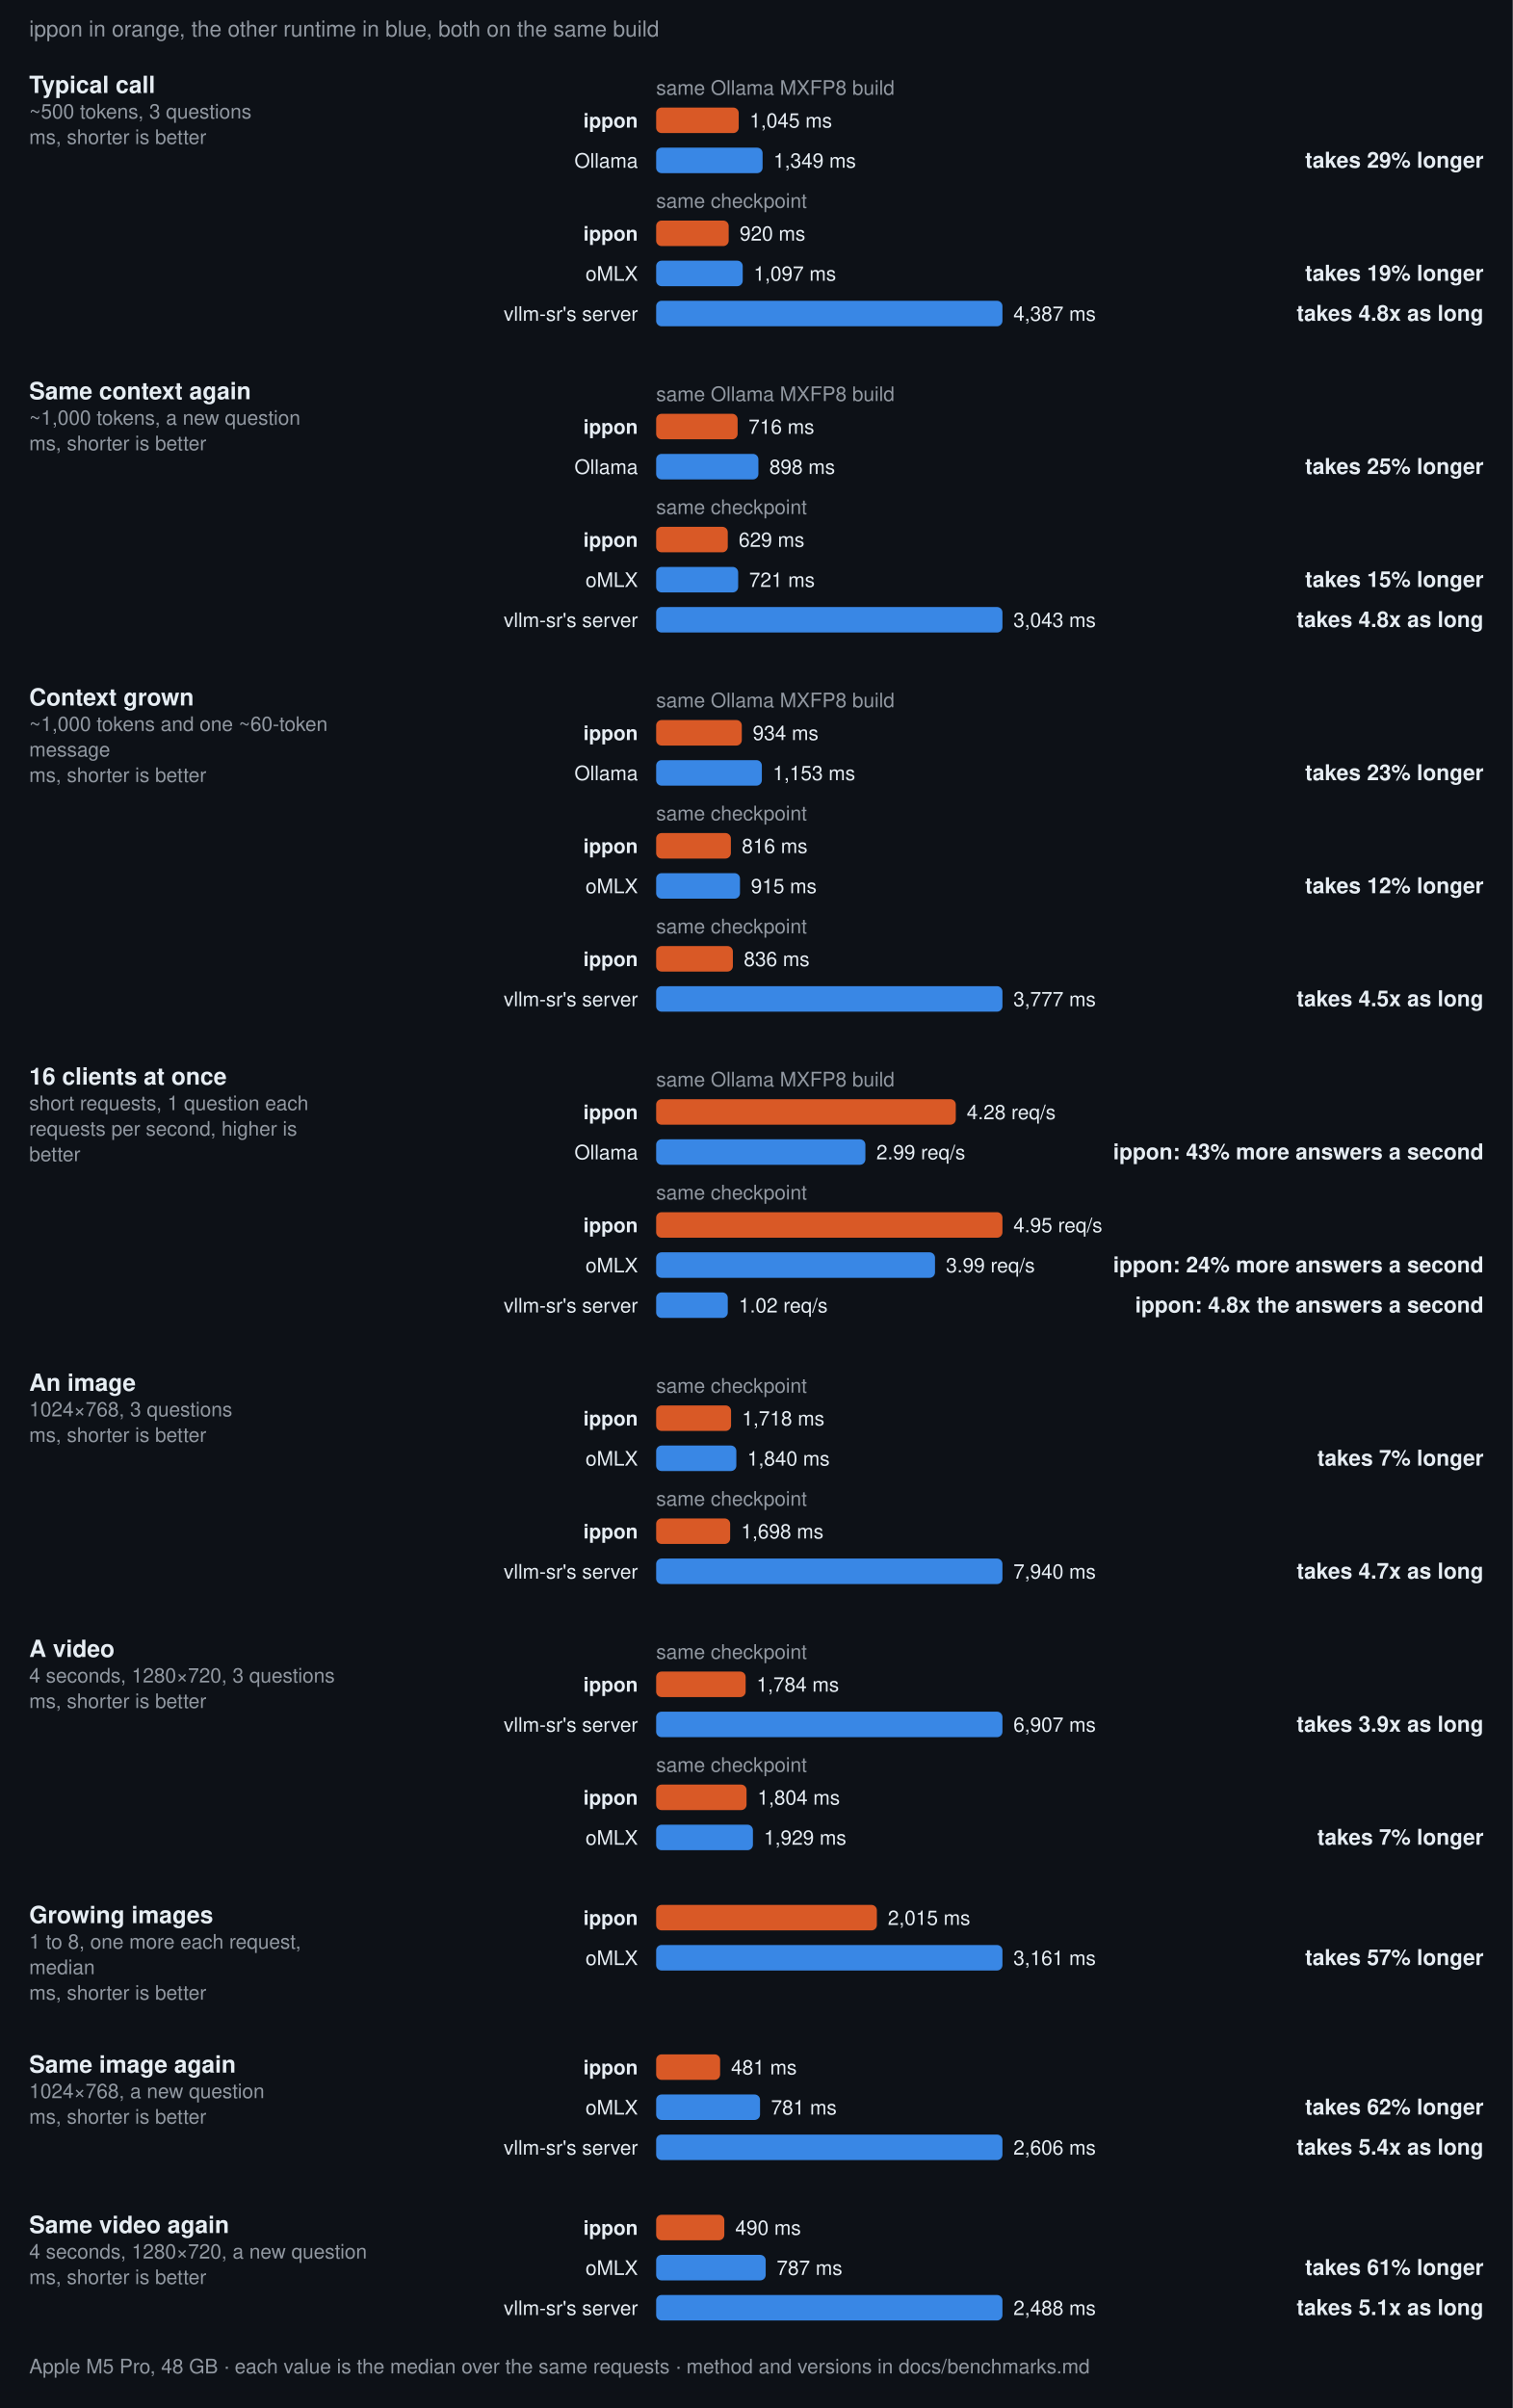
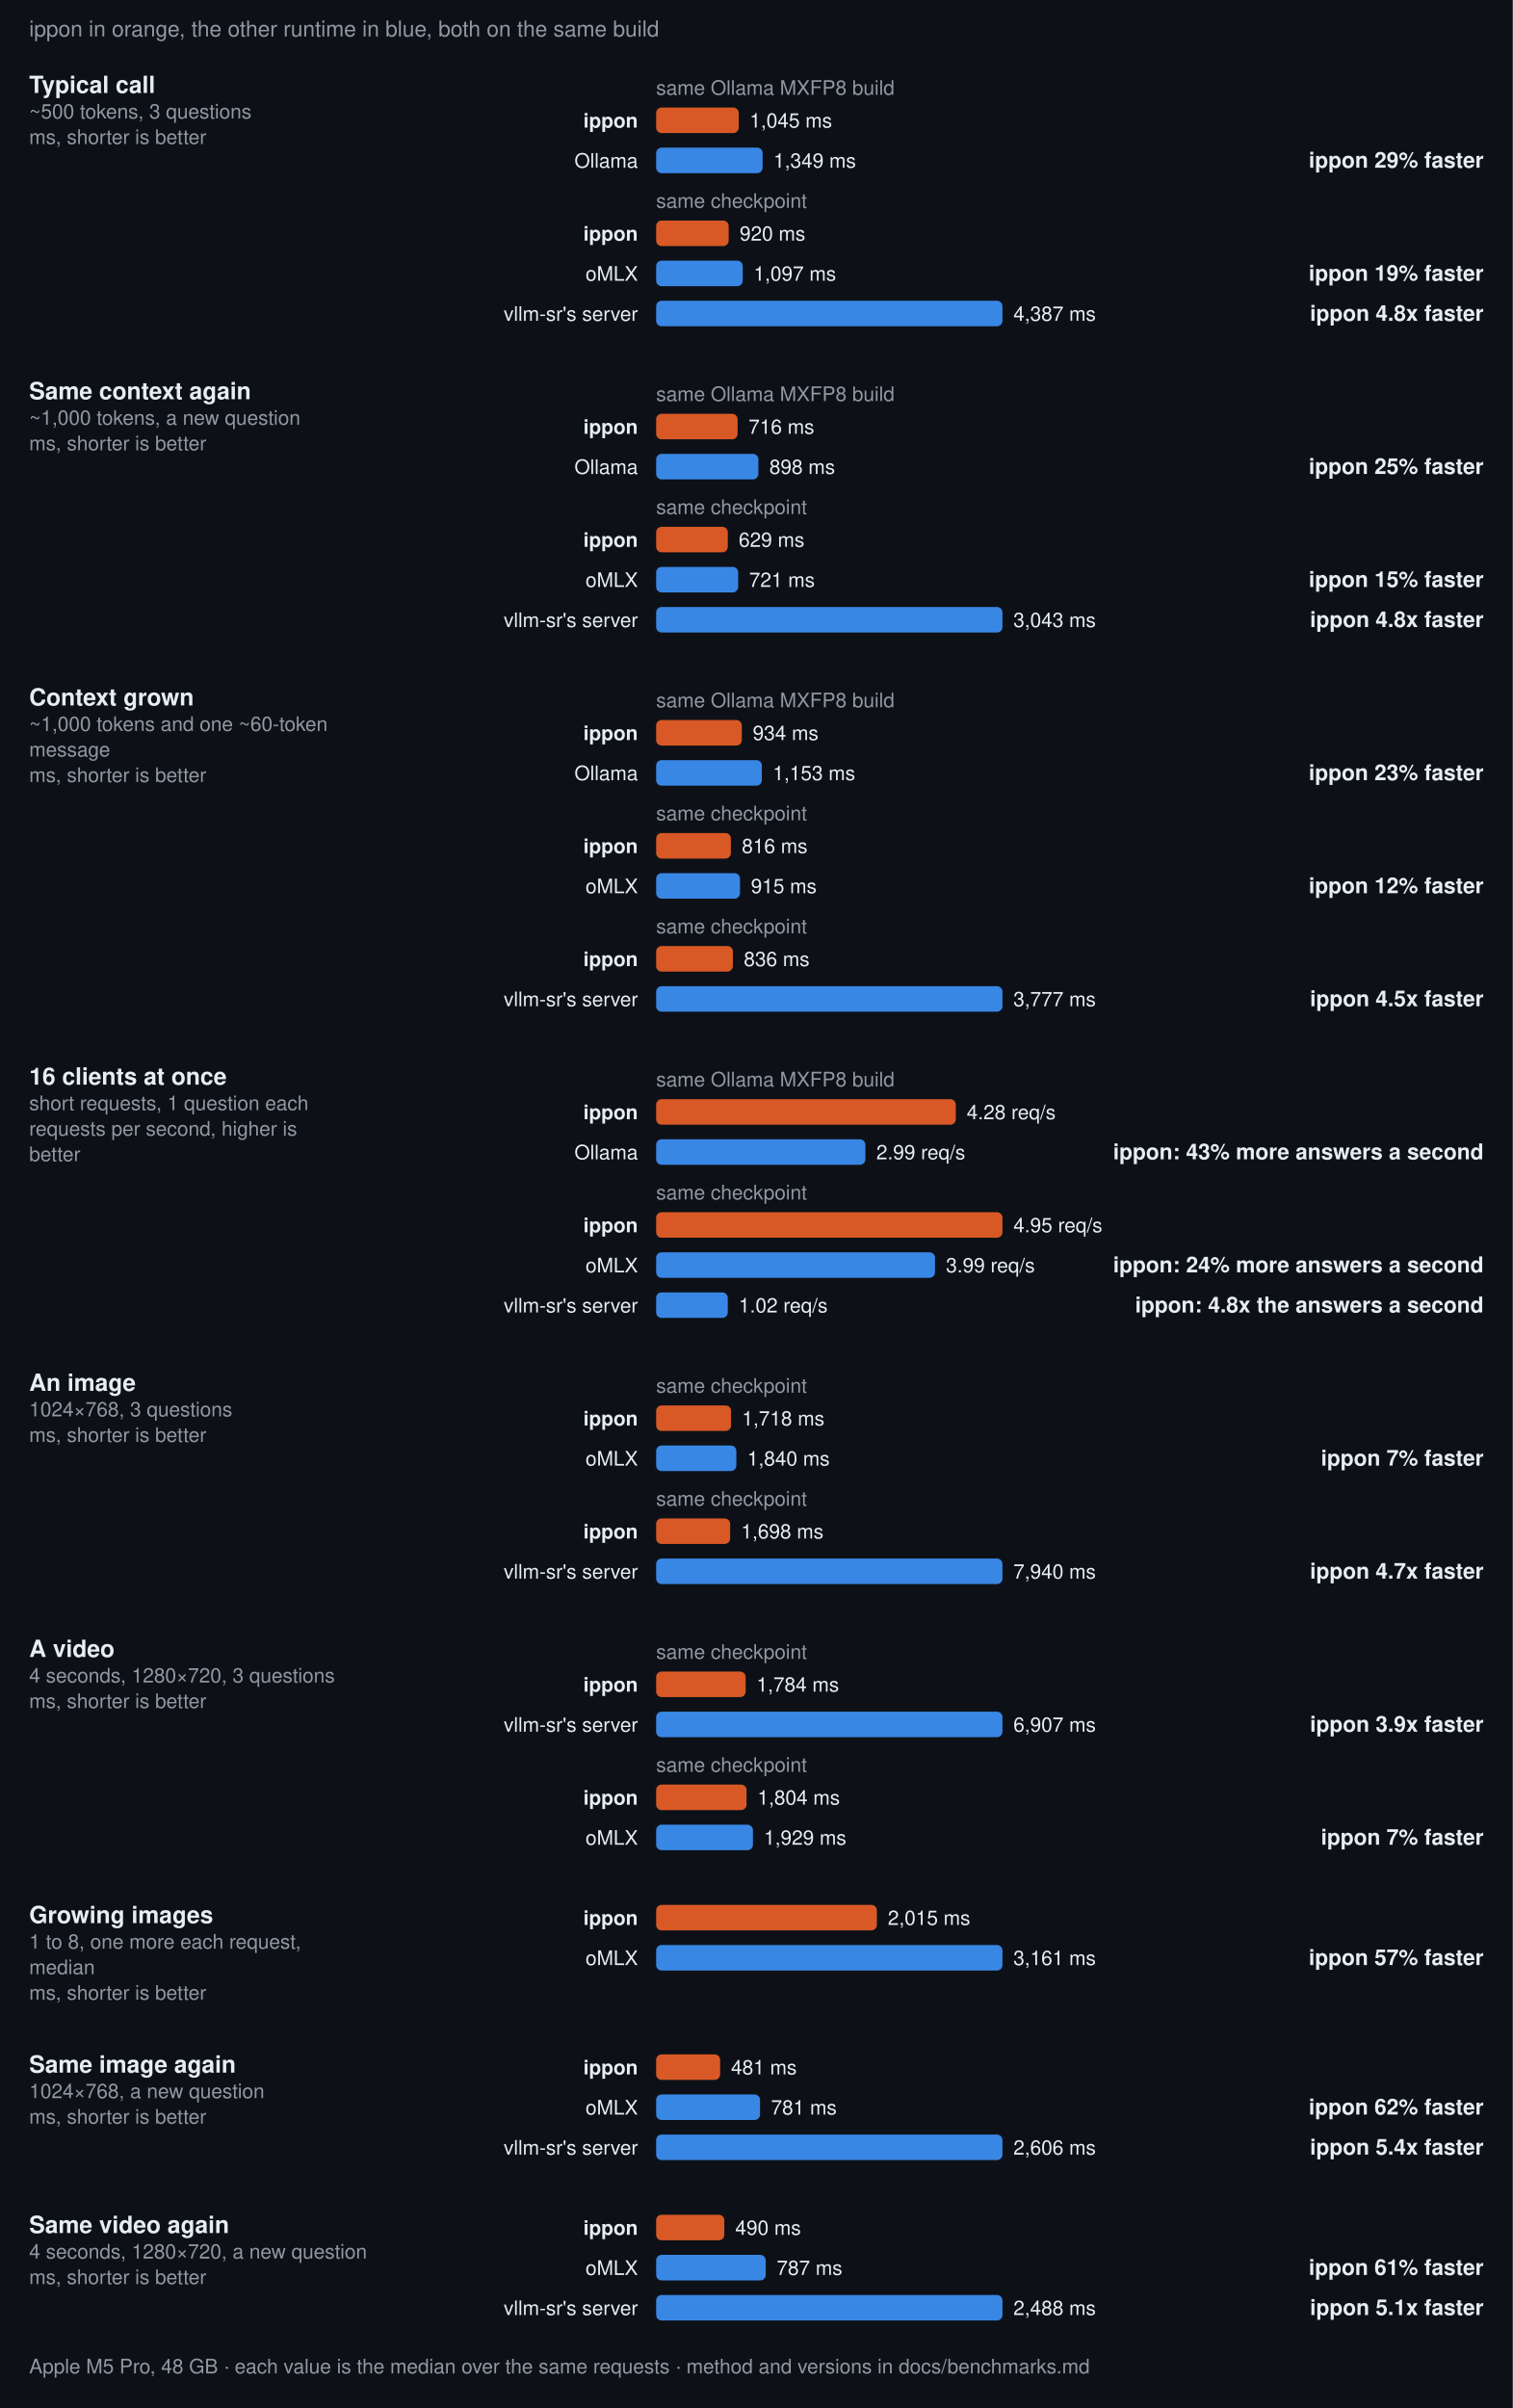
<svg xmlns="http://www.w3.org/2000/svg" width="830" height="1321" viewBox="0 0 830 1321" font-family="-apple-system, BlinkMacSystemFont, 'Segoe UI', Helvetica, Arial, sans-serif" role="img" aria-label="d3-flash">
  <rect width="830" height="1321" fill="#0d1117" />
  <text x="16.0" y="20.0" font-size="12" font-weight="400" text-anchor="start" fill="#9198a1">ippon in orange, the other runtime in blue, both on the same build</text>
  <text x="16.0" y="51.0" font-size="13" font-weight="600" text-anchor="start" fill="#e6edf3">Typical call</text>
  <text x="16.0" y="65.0" font-size="11" font-weight="400" text-anchor="start" fill="#9198a1">~500 tokens, 3 questions</text>
  <text x="16.0" y="79.0" font-size="11" font-weight="400" text-anchor="start" fill="#9198a1">ms, shorter is better</text>
  <text x="360.0" y="52.0" font-size="11" font-weight="400" text-anchor="start" fill="#9198a1">same Ollama MXFP8 build</text>
  <text x="350.0" y="70.0" font-size="11" font-weight="600" text-anchor="end" fill="#e6edf3">ippon</text>
  <rect x="360" y="59.0" width="45.3" height="14" rx="3" fill="#d95926" />
  <text x="411.3" y="70.0" font-size="11" font-weight="400" text-anchor="start" fill="#e6edf3">1,045 ms</text>
  <text x="350.0" y="92.0" font-size="11" font-weight="400" text-anchor="end" fill="#e6edf3">Ollama</text>
  <rect x="360" y="81.0" width="58.4" height="14" rx="3" fill="#3987e5" />
  <text x="424.4" y="92.0" font-size="11" font-weight="400" text-anchor="start" fill="#e6edf3">1,349 ms</text>
-   <text x="814.0" y="92.0" font-size="12" font-weight="600" text-anchor="end" fill="#e6edf3">takes 29% longer</text>
+   <text x="814.0" y="92.0" font-size="12" font-weight="600" text-anchor="end" fill="#e6edf3">ippon 29% faster</text>
  <text x="360.0" y="114.0" font-size="11" font-weight="400" text-anchor="start" fill="#9198a1">same checkpoint</text>
  <text x="350.0" y="132.0" font-size="11" font-weight="600" text-anchor="end" fill="#e6edf3">ippon</text>
  <rect x="360" y="121.0" width="39.8" height="14" rx="3" fill="#d95926" />
  <text x="405.8" y="132.0" font-size="11" font-weight="400" text-anchor="start" fill="#e6edf3">920 ms</text>
  <text x="350.0" y="154.0" font-size="11" font-weight="400" text-anchor="end" fill="#e6edf3">oMLX</text>
  <rect x="360" y="143.0" width="47.5" height="14" rx="3" fill="#3987e5" />
  <text x="413.5" y="154.0" font-size="11" font-weight="400" text-anchor="start" fill="#e6edf3">1,097 ms</text>
-   <text x="814.0" y="154.0" font-size="12" font-weight="600" text-anchor="end" fill="#e6edf3">takes 19% longer</text>
+   <text x="814.0" y="154.0" font-size="12" font-weight="600" text-anchor="end" fill="#e6edf3">ippon 19% faster</text>
  <text x="350.0" y="176.0" font-size="11" font-weight="400" text-anchor="end" fill="#e6edf3">vllm-sr's server</text>
  <rect x="360" y="165.0" width="190.0" height="14" rx="3" fill="#3987e5" />
  <text x="556.0" y="176.0" font-size="11" font-weight="400" text-anchor="start" fill="#e6edf3">4,387 ms</text>
-   <text x="814.0" y="176.0" font-size="12" font-weight="600" text-anchor="end" fill="#e6edf3">takes 4.8x as long</text>
+   <text x="814.0" y="176.0" font-size="12" font-weight="600" text-anchor="end" fill="#e6edf3">ippon 4.8x faster</text>
  <text x="16.0" y="219.0" font-size="13" font-weight="600" text-anchor="start" fill="#e6edf3">Same context again</text>
  <text x="16.0" y="233.0" font-size="11" font-weight="400" text-anchor="start" fill="#9198a1">~1,000 tokens, a new question</text>
  <text x="16.0" y="247.0" font-size="11" font-weight="400" text-anchor="start" fill="#9198a1">ms, shorter is better</text>
  <text x="360.0" y="220.0" font-size="11" font-weight="400" text-anchor="start" fill="#9198a1">same Ollama MXFP8 build</text>
  <text x="350.0" y="238.0" font-size="11" font-weight="600" text-anchor="end" fill="#e6edf3">ippon</text>
  <rect x="360" y="227.0" width="44.7" height="14" rx="3" fill="#d95926" />
  <text x="410.7" y="238.0" font-size="11" font-weight="400" text-anchor="start" fill="#e6edf3">716 ms</text>
  <text x="350.0" y="260.0" font-size="11" font-weight="400" text-anchor="end" fill="#e6edf3">Ollama</text>
  <rect x="360" y="249.0" width="56.1" height="14" rx="3" fill="#3987e5" />
  <text x="422.1" y="260.0" font-size="11" font-weight="400" text-anchor="start" fill="#e6edf3">898 ms</text>
-   <text x="814.0" y="260.0" font-size="12" font-weight="600" text-anchor="end" fill="#e6edf3">takes 25% longer</text>
+   <text x="814.0" y="260.0" font-size="12" font-weight="600" text-anchor="end" fill="#e6edf3">ippon 25% faster</text>
  <text x="360.0" y="282.0" font-size="11" font-weight="400" text-anchor="start" fill="#9198a1">same checkpoint</text>
  <text x="350.0" y="300.0" font-size="11" font-weight="600" text-anchor="end" fill="#e6edf3">ippon</text>
  <rect x="360" y="289.0" width="39.3" height="14" rx="3" fill="#d95926" />
  <text x="405.3" y="300.0" font-size="11" font-weight="400" text-anchor="start" fill="#e6edf3">629 ms</text>
  <text x="350.0" y="322.0" font-size="11" font-weight="400" text-anchor="end" fill="#e6edf3">oMLX</text>
  <rect x="360" y="311.0" width="45.0" height="14" rx="3" fill="#3987e5" />
  <text x="411.0" y="322.0" font-size="11" font-weight="400" text-anchor="start" fill="#e6edf3">721 ms</text>
-   <text x="814.0" y="322.0" font-size="12" font-weight="600" text-anchor="end" fill="#e6edf3">takes 15% longer</text>
+   <text x="814.0" y="322.0" font-size="12" font-weight="600" text-anchor="end" fill="#e6edf3">ippon 15% faster</text>
  <text x="350.0" y="344.0" font-size="11" font-weight="400" text-anchor="end" fill="#e6edf3">vllm-sr's server</text>
  <rect x="360" y="333.0" width="190.0" height="14" rx="3" fill="#3987e5" />
  <text x="556.0" y="344.0" font-size="11" font-weight="400" text-anchor="start" fill="#e6edf3">3,043 ms</text>
-   <text x="814.0" y="344.0" font-size="12" font-weight="600" text-anchor="end" fill="#e6edf3">takes 4.8x as long</text>
+   <text x="814.0" y="344.0" font-size="12" font-weight="600" text-anchor="end" fill="#e6edf3">ippon 4.8x faster</text>
  <text x="16.0" y="387.0" font-size="13" font-weight="600" text-anchor="start" fill="#e6edf3">Context grown</text>
  <text x="16.0" y="401.0" font-size="11" font-weight="400" text-anchor="start" fill="#9198a1">~1,000 tokens and one ~60-token</text>
  <text x="16.0" y="415.0" font-size="11" font-weight="400" text-anchor="start" fill="#9198a1">message</text>
  <text x="16.0" y="429.0" font-size="11" font-weight="400" text-anchor="start" fill="#9198a1">ms, shorter is better</text>
  <text x="360.0" y="388.0" font-size="11" font-weight="400" text-anchor="start" fill="#9198a1">same Ollama MXFP8 build</text>
  <text x="350.0" y="406.0" font-size="11" font-weight="600" text-anchor="end" fill="#e6edf3">ippon</text>
  <rect x="360" y="395.0" width="47.0" height="14" rx="3" fill="#d95926" />
  <text x="413.0" y="406.0" font-size="11" font-weight="400" text-anchor="start" fill="#e6edf3">934 ms</text>
  <text x="350.0" y="428.0" font-size="11" font-weight="400" text-anchor="end" fill="#e6edf3">Ollama</text>
  <rect x="360" y="417.0" width="58.0" height="14" rx="3" fill="#3987e5" />
  <text x="424.0" y="428.0" font-size="11" font-weight="400" text-anchor="start" fill="#e6edf3">1,153 ms</text>
-   <text x="814.0" y="428.0" font-size="12" font-weight="600" text-anchor="end" fill="#e6edf3">takes 23% longer</text>
+   <text x="814.0" y="428.0" font-size="12" font-weight="600" text-anchor="end" fill="#e6edf3">ippon 23% faster</text>
  <text x="360.0" y="450.0" font-size="11" font-weight="400" text-anchor="start" fill="#9198a1">same checkpoint</text>
  <text x="350.0" y="468.0" font-size="11" font-weight="600" text-anchor="end" fill="#e6edf3">ippon</text>
  <rect x="360" y="457.0" width="41.0" height="14" rx="3" fill="#d95926" />
  <text x="407.0" y="468.0" font-size="11" font-weight="400" text-anchor="start" fill="#e6edf3">816 ms</text>
  <text x="350.0" y="490.0" font-size="11" font-weight="400" text-anchor="end" fill="#e6edf3">oMLX</text>
  <rect x="360" y="479.0" width="46.0" height="14" rx="3" fill="#3987e5" />
  <text x="412.0" y="490.0" font-size="11" font-weight="400" text-anchor="start" fill="#e6edf3">915 ms</text>
-   <text x="814.0" y="490.0" font-size="12" font-weight="600" text-anchor="end" fill="#e6edf3">takes 12% longer</text>
+   <text x="814.0" y="490.0" font-size="12" font-weight="600" text-anchor="end" fill="#e6edf3">ippon 12% faster</text>
  <text x="360.0" y="512.0" font-size="11" font-weight="400" text-anchor="start" fill="#9198a1">same checkpoint</text>
  <text x="350.0" y="530.0" font-size="11" font-weight="600" text-anchor="end" fill="#e6edf3">ippon</text>
  <rect x="360" y="519.0" width="42.1" height="14" rx="3" fill="#d95926" />
  <text x="408.1" y="530.0" font-size="11" font-weight="400" text-anchor="start" fill="#e6edf3">836 ms</text>
  <text x="350.0" y="552.0" font-size="11" font-weight="400" text-anchor="end" fill="#e6edf3">vllm-sr's server</text>
  <rect x="360" y="541.0" width="190.0" height="14" rx="3" fill="#3987e5" />
  <text x="556.0" y="552.0" font-size="11" font-weight="400" text-anchor="start" fill="#e6edf3">3,777 ms</text>
-   <text x="814.0" y="552.0" font-size="12" font-weight="600" text-anchor="end" fill="#e6edf3">takes 4.5x as long</text>
+   <text x="814.0" y="552.0" font-size="12" font-weight="600" text-anchor="end" fill="#e6edf3">ippon 4.5x faster</text>
  <text x="16.0" y="595.0" font-size="13" font-weight="600" text-anchor="start" fill="#e6edf3">16 clients at once</text>
  <text x="16.0" y="609.0" font-size="11" font-weight="400" text-anchor="start" fill="#9198a1">short requests, 1 question each</text>
  <text x="16.0" y="623.0" font-size="11" font-weight="400" text-anchor="start" fill="#9198a1">requests per second, higher is</text>
  <text x="16.0" y="637.0" font-size="11" font-weight="400" text-anchor="start" fill="#9198a1">better</text>
  <text x="360.0" y="596.0" font-size="11" font-weight="400" text-anchor="start" fill="#9198a1">same Ollama MXFP8 build</text>
  <text x="350.0" y="614.0" font-size="11" font-weight="600" text-anchor="end" fill="#e6edf3">ippon</text>
  <rect x="360" y="603.0" width="164.4" height="14" rx="3" fill="#d95926" />
  <text x="530.4" y="614.0" font-size="11" font-weight="400" text-anchor="start" fill="#e6edf3">4.28 req/s</text>
  <text x="350.0" y="636.0" font-size="11" font-weight="400" text-anchor="end" fill="#e6edf3">Ollama</text>
  <rect x="360" y="625.0" width="114.8" height="14" rx="3" fill="#3987e5" />
  <text x="480.8" y="636.0" font-size="11" font-weight="400" text-anchor="start" fill="#e6edf3">2.99 req/s</text>
  <text x="814.0" y="636.0" font-size="12" font-weight="600" text-anchor="end" fill="#e6edf3">ippon: 43% more answers a second</text>
  <text x="360.0" y="658.0" font-size="11" font-weight="400" text-anchor="start" fill="#9198a1">same checkpoint</text>
  <text x="350.0" y="676.0" font-size="11" font-weight="600" text-anchor="end" fill="#e6edf3">ippon</text>
  <rect x="360" y="665.0" width="190.0" height="14" rx="3" fill="#d95926" />
  <text x="556.0" y="676.0" font-size="11" font-weight="400" text-anchor="start" fill="#e6edf3">4.95 req/s</text>
  <text x="350.0" y="698.0" font-size="11" font-weight="400" text-anchor="end" fill="#e6edf3">oMLX</text>
  <rect x="360" y="687.0" width="153.0" height="14" rx="3" fill="#3987e5" />
  <text x="519.0" y="698.0" font-size="11" font-weight="400" text-anchor="start" fill="#e6edf3">3.99 req/s</text>
  <text x="814.0" y="698.0" font-size="12" font-weight="600" text-anchor="end" fill="#e6edf3">ippon: 24% more answers a second</text>
  <text x="350.0" y="720.0" font-size="11" font-weight="400" text-anchor="end" fill="#e6edf3">vllm-sr's server</text>
  <rect x="360" y="709.0" width="39.3" height="14" rx="3" fill="#3987e5" />
  <text x="405.3" y="720.0" font-size="11" font-weight="400" text-anchor="start" fill="#e6edf3">1.02 req/s</text>
  <text x="814.0" y="720.0" font-size="12" font-weight="600" text-anchor="end" fill="#e6edf3">ippon: 4.8x the answers a second</text>
  <text x="16.0" y="763.0" font-size="13" font-weight="600" text-anchor="start" fill="#e6edf3">An image</text>
  <text x="16.0" y="777.0" font-size="11" font-weight="400" text-anchor="start" fill="#9198a1">1024×768, 3 questions</text>
  <text x="16.0" y="791.0" font-size="11" font-weight="400" text-anchor="start" fill="#9198a1">ms, shorter is better</text>
  <text x="360.0" y="764.0" font-size="11" font-weight="400" text-anchor="start" fill="#9198a1">same checkpoint</text>
  <text x="350.0" y="782.0" font-size="11" font-weight="600" text-anchor="end" fill="#e6edf3">ippon</text>
  <rect x="360" y="771.0" width="41.1" height="14" rx="3" fill="#d95926" />
  <text x="407.1" y="782.0" font-size="11" font-weight="400" text-anchor="start" fill="#e6edf3">1,718 ms</text>
  <text x="350.0" y="804.0" font-size="11" font-weight="400" text-anchor="end" fill="#e6edf3">oMLX</text>
  <rect x="360" y="793.0" width="44.0" height="14" rx="3" fill="#3987e5" />
  <text x="410.0" y="804.0" font-size="11" font-weight="400" text-anchor="start" fill="#e6edf3">1,840 ms</text>
-   <text x="814.0" y="804.0" font-size="12" font-weight="600" text-anchor="end" fill="#e6edf3">takes 7% longer</text>
+   <text x="814.0" y="804.0" font-size="12" font-weight="600" text-anchor="end" fill="#e6edf3">ippon 7% faster</text>
  <text x="360.0" y="826.0" font-size="11" font-weight="400" text-anchor="start" fill="#9198a1">same checkpoint</text>
  <text x="350.0" y="844.0" font-size="11" font-weight="600" text-anchor="end" fill="#e6edf3">ippon</text>
  <rect x="360" y="833.0" width="40.6" height="14" rx="3" fill="#d95926" />
  <text x="406.6" y="844.0" font-size="11" font-weight="400" text-anchor="start" fill="#e6edf3">1,698 ms</text>
  <text x="350.0" y="866.0" font-size="11" font-weight="400" text-anchor="end" fill="#e6edf3">vllm-sr's server</text>
  <rect x="360" y="855.0" width="190.0" height="14" rx="3" fill="#3987e5" />
  <text x="556.0" y="866.0" font-size="11" font-weight="400" text-anchor="start" fill="#e6edf3">7,940 ms</text>
-   <text x="814.0" y="866.0" font-size="12" font-weight="600" text-anchor="end" fill="#e6edf3">takes 4.7x as long</text>
+   <text x="814.0" y="866.0" font-size="12" font-weight="600" text-anchor="end" fill="#e6edf3">ippon 4.7x faster</text>
  <text x="16.0" y="909.0" font-size="13" font-weight="600" text-anchor="start" fill="#e6edf3">A video</text>
  <text x="16.0" y="923.0" font-size="11" font-weight="400" text-anchor="start" fill="#9198a1">4 seconds, 1280×720, 3 questions</text>
  <text x="16.0" y="937.0" font-size="11" font-weight="400" text-anchor="start" fill="#9198a1">ms, shorter is better</text>
  <text x="360.0" y="910.0" font-size="11" font-weight="400" text-anchor="start" fill="#9198a1">same checkpoint</text>
  <text x="350.0" y="928.0" font-size="11" font-weight="600" text-anchor="end" fill="#e6edf3">ippon</text>
  <rect x="360" y="917.0" width="49.1" height="14" rx="3" fill="#d95926" />
  <text x="415.1" y="928.0" font-size="11" font-weight="400" text-anchor="start" fill="#e6edf3">1,784 ms</text>
  <text x="350.0" y="950.0" font-size="11" font-weight="400" text-anchor="end" fill="#e6edf3">vllm-sr's server</text>
  <rect x="360" y="939.0" width="190.0" height="14" rx="3" fill="#3987e5" />
  <text x="556.0" y="950.0" font-size="11" font-weight="400" text-anchor="start" fill="#e6edf3">6,907 ms</text>
-   <text x="814.0" y="950.0" font-size="12" font-weight="600" text-anchor="end" fill="#e6edf3">takes 3.9x as long</text>
+   <text x="814.0" y="950.0" font-size="12" font-weight="600" text-anchor="end" fill="#e6edf3">ippon 3.9x faster</text>
  <text x="360.0" y="972.0" font-size="11" font-weight="400" text-anchor="start" fill="#9198a1">same checkpoint</text>
  <text x="350.0" y="990.0" font-size="11" font-weight="600" text-anchor="end" fill="#e6edf3">ippon</text>
  <rect x="360" y="979.0" width="49.6" height="14" rx="3" fill="#d95926" />
  <text x="415.6" y="990.0" font-size="11" font-weight="400" text-anchor="start" fill="#e6edf3">1,804 ms</text>
  <text x="350.0" y="1012.0" font-size="11" font-weight="400" text-anchor="end" fill="#e6edf3">oMLX</text>
  <rect x="360" y="1001.0" width="53.1" height="14" rx="3" fill="#3987e5" />
  <text x="419.1" y="1012.0" font-size="11" font-weight="400" text-anchor="start" fill="#e6edf3">1,929 ms</text>
-   <text x="814.0" y="1012.0" font-size="12" font-weight="600" text-anchor="end" fill="#e6edf3">takes 7% longer</text>
+   <text x="814.0" y="1012.0" font-size="12" font-weight="600" text-anchor="end" fill="#e6edf3">ippon 7% faster</text>
  <text x="16.0" y="1055.0" font-size="13" font-weight="600" text-anchor="start" fill="#e6edf3">Growing images</text>
  <text x="16.0" y="1069.0" font-size="11" font-weight="400" text-anchor="start" fill="#9198a1">1 to 8, one more each request,</text>
  <text x="16.0" y="1083.0" font-size="11" font-weight="400" text-anchor="start" fill="#9198a1">median</text>
  <text x="16.0" y="1097.0" font-size="11" font-weight="400" text-anchor="start" fill="#9198a1">ms, shorter is better</text>
  <text x="350.0" y="1056.0" font-size="11" font-weight="600" text-anchor="end" fill="#e6edf3">ippon</text>
  <rect x="360" y="1045.0" width="121.1" height="14" rx="3" fill="#d95926" />
  <text x="487.1" y="1056.0" font-size="11" font-weight="400" text-anchor="start" fill="#e6edf3">2,015 ms</text>
  <text x="350.0" y="1078.0" font-size="11" font-weight="400" text-anchor="end" fill="#e6edf3">oMLX</text>
  <rect x="360" y="1067.0" width="190.0" height="14" rx="3" fill="#3987e5" />
  <text x="556.0" y="1078.0" font-size="11" font-weight="400" text-anchor="start" fill="#e6edf3">3,161 ms</text>
-   <text x="814.0" y="1078.0" font-size="12" font-weight="600" text-anchor="end" fill="#e6edf3">takes 57% longer</text>
+   <text x="814.0" y="1078.0" font-size="12" font-weight="600" text-anchor="end" fill="#e6edf3">ippon 57% faster</text>
  <text x="16.0" y="1137.0" font-size="13" font-weight="600" text-anchor="start" fill="#e6edf3">Same image again</text>
  <text x="16.0" y="1151.0" font-size="11" font-weight="400" text-anchor="start" fill="#9198a1">1024×768, a new question</text>
  <text x="16.0" y="1165.0" font-size="11" font-weight="400" text-anchor="start" fill="#9198a1">ms, shorter is better</text>
  <text x="350.0" y="1138.0" font-size="11" font-weight="600" text-anchor="end" fill="#e6edf3">ippon</text>
  <rect x="360" y="1127.0" width="35.1" height="14" rx="3" fill="#d95926" />
  <text x="401.1" y="1138.0" font-size="11" font-weight="400" text-anchor="start" fill="#e6edf3">481 ms</text>
  <text x="350.0" y="1160.0" font-size="11" font-weight="400" text-anchor="end" fill="#e6edf3">oMLX</text>
  <rect x="360" y="1149.0" width="57.0" height="14" rx="3" fill="#3987e5" />
  <text x="423.0" y="1160.0" font-size="11" font-weight="400" text-anchor="start" fill="#e6edf3">781 ms</text>
-   <text x="814.0" y="1160.0" font-size="12" font-weight="600" text-anchor="end" fill="#e6edf3">takes 62% longer</text>
+   <text x="814.0" y="1160.0" font-size="12" font-weight="600" text-anchor="end" fill="#e6edf3">ippon 62% faster</text>
  <text x="350.0" y="1182.0" font-size="11" font-weight="400" text-anchor="end" fill="#e6edf3">vllm-sr's server</text>
  <rect x="360" y="1171.0" width="190.0" height="14" rx="3" fill="#3987e5" />
  <text x="556.0" y="1182.0" font-size="11" font-weight="400" text-anchor="start" fill="#e6edf3">2,606 ms</text>
-   <text x="814.0" y="1182.0" font-size="12" font-weight="600" text-anchor="end" fill="#e6edf3">takes 5.4x as long</text>
+   <text x="814.0" y="1182.0" font-size="12" font-weight="600" text-anchor="end" fill="#e6edf3">ippon 5.4x faster</text>
  <text x="16.0" y="1225.0" font-size="13" font-weight="600" text-anchor="start" fill="#e6edf3">Same video again</text>
  <text x="16.0" y="1239.0" font-size="11" font-weight="400" text-anchor="start" fill="#9198a1">4 seconds, 1280×720, a new question</text>
  <text x="16.0" y="1253.0" font-size="11" font-weight="400" text-anchor="start" fill="#9198a1">ms, shorter is better</text>
  <text x="350.0" y="1226.0" font-size="11" font-weight="600" text-anchor="end" fill="#e6edf3">ippon</text>
  <rect x="360" y="1215.0" width="37.4" height="14" rx="3" fill="#d95926" />
  <text x="403.4" y="1226.0" font-size="11" font-weight="400" text-anchor="start" fill="#e6edf3">490 ms</text>
  <text x="350.0" y="1248.0" font-size="11" font-weight="400" text-anchor="end" fill="#e6edf3">oMLX</text>
  <rect x="360" y="1237.0" width="60.1" height="14" rx="3" fill="#3987e5" />
  <text x="426.1" y="1248.0" font-size="11" font-weight="400" text-anchor="start" fill="#e6edf3">787 ms</text>
-   <text x="814.0" y="1248.0" font-size="12" font-weight="600" text-anchor="end" fill="#e6edf3">takes 61% longer</text>
+   <text x="814.0" y="1248.0" font-size="12" font-weight="600" text-anchor="end" fill="#e6edf3">ippon 61% faster</text>
  <text x="350.0" y="1270.0" font-size="11" font-weight="400" text-anchor="end" fill="#e6edf3">vllm-sr's server</text>
  <rect x="360" y="1259.0" width="190.0" height="14" rx="3" fill="#3987e5" />
  <text x="556.0" y="1270.0" font-size="11" font-weight="400" text-anchor="start" fill="#e6edf3">2,488 ms</text>
-   <text x="814.0" y="1270.0" font-size="12" font-weight="600" text-anchor="end" fill="#e6edf3">takes 5.1x as long</text>
+   <text x="814.0" y="1270.0" font-size="12" font-weight="600" text-anchor="end" fill="#e6edf3">ippon 5.1x faster</text>
  <text x="16.0" y="1302.0" font-size="11" font-weight="400" text-anchor="start" fill="#9198a1">Apple M5 Pro, 48 GB · each value is the median over the same requests · method and versions in docs/benchmarks.md</text>
</svg>
